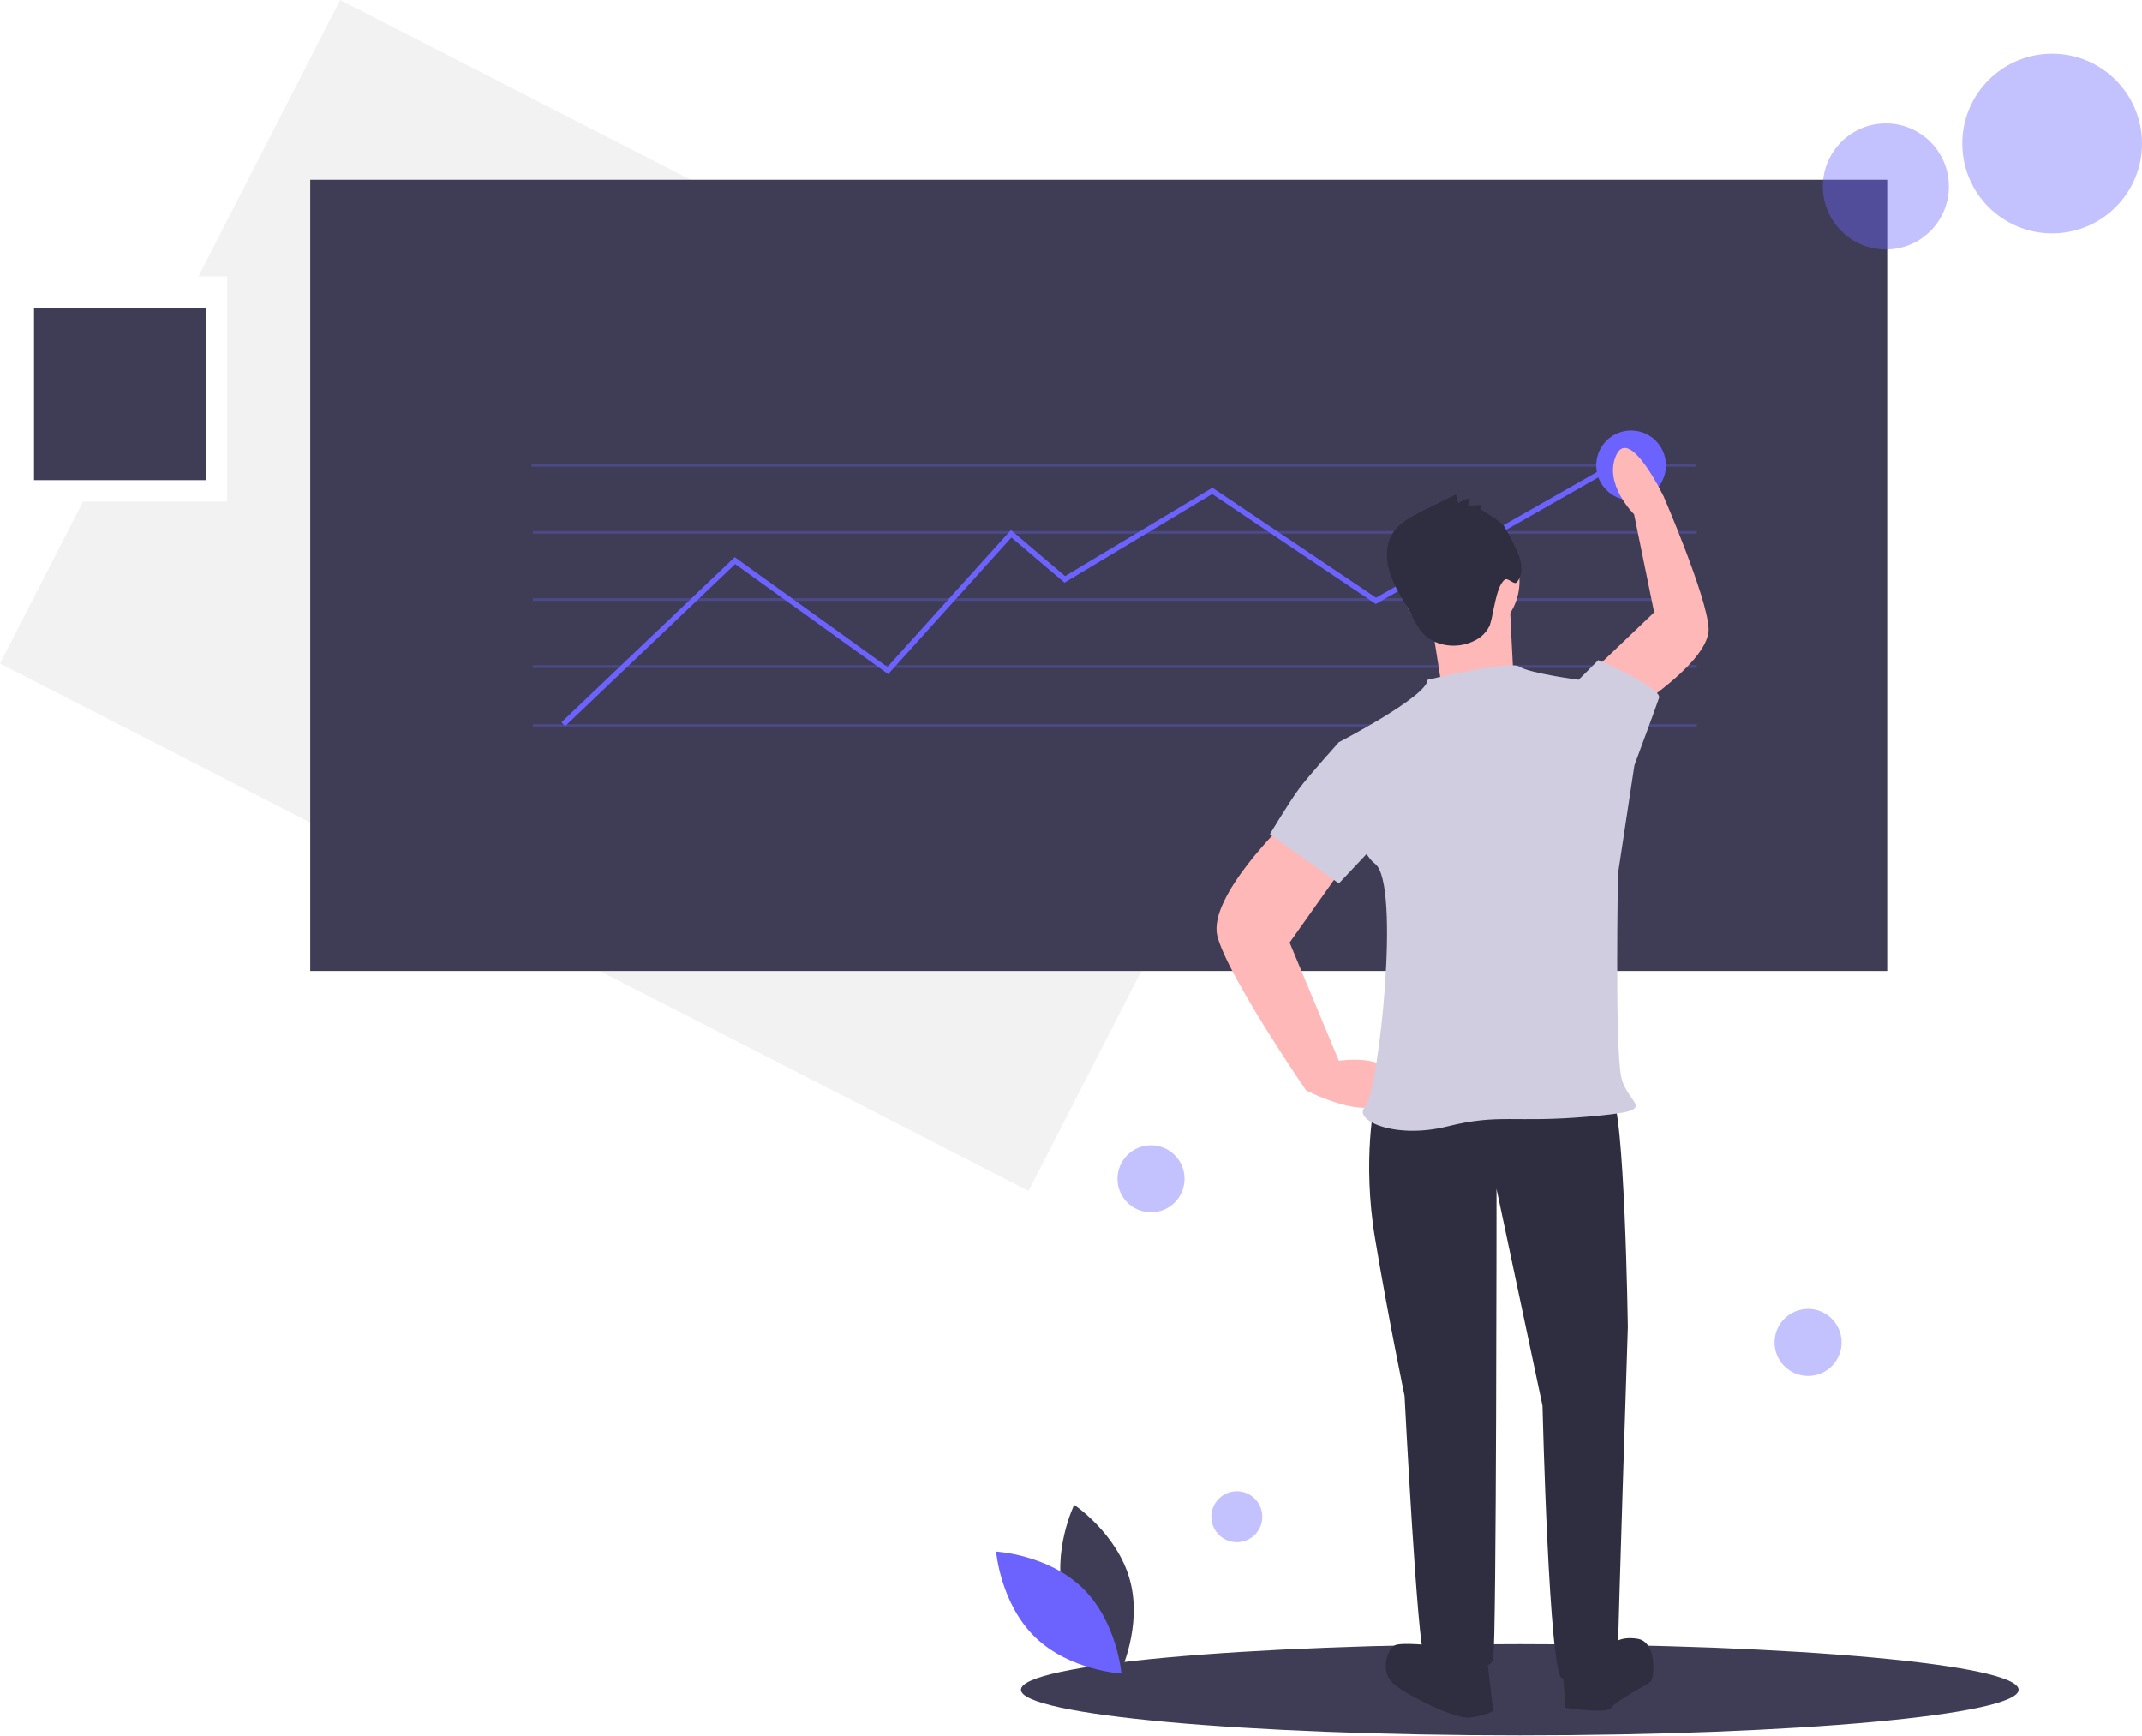
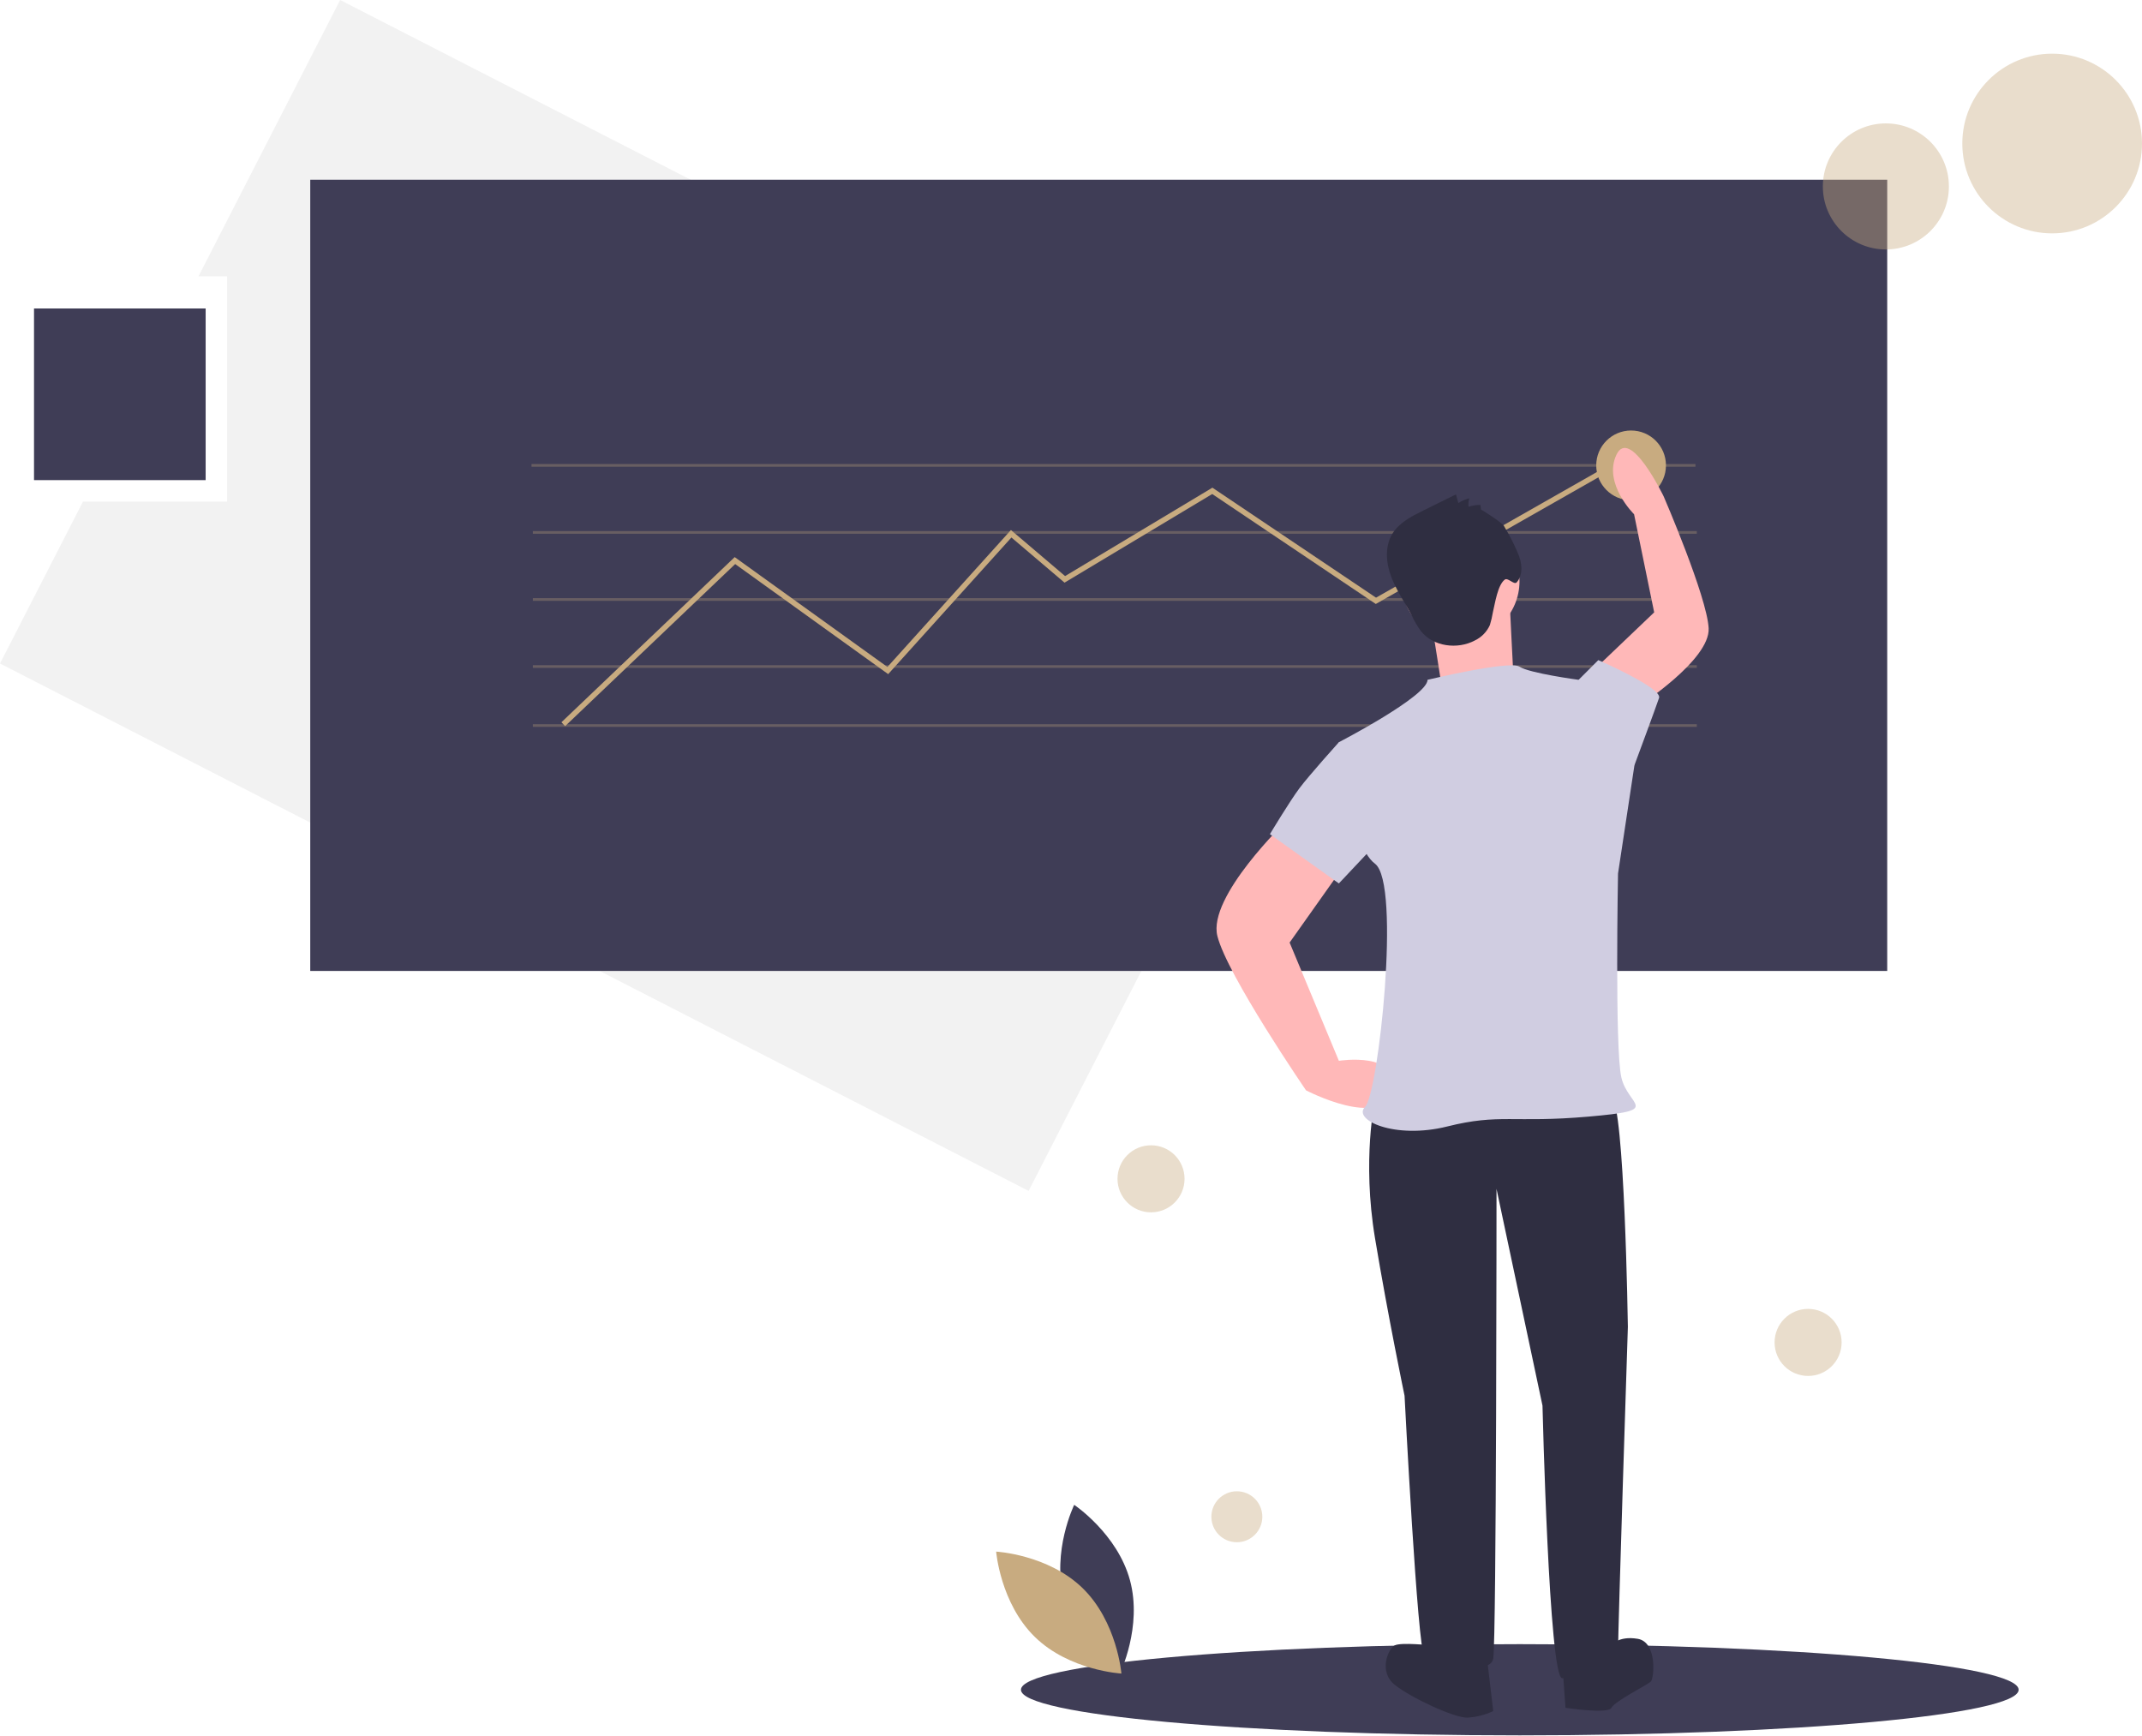
<svg xmlns="http://www.w3.org/2000/svg" id="bca70d0a-57dd-451b-a82c-bb6927f27458" data-name="Layer 1" width="798.681" height="647.009" viewBox="0 0 798.681 647.009">
  <polygon points="126.832 0 74.02 103.009 84.681 103.009 84.681 187.009 30.953 187.009 0 247.381 383.53 444.017 510.363 196.636 126.832 0" fill="#f2f2f2" />
  <rect x="115.681" y="67.009" width="588" height="295" fill="#3f3d56" />
-   <rect x="198.181" y="173.009" width="434" height="1" fill="#6c63ff" opacity="0.3" />
-   <rect x="198.681" y="198.009" width="434" height="1" fill="#6c63ff" opacity="0.3" />
-   <rect x="198.681" y="248.009" width="434" height="1" fill="#6c63ff" opacity="0.3" />
-   <rect x="198.681" y="270.009" width="434" height="1" fill="#6c63ff" opacity="0.3" />
-   <rect x="198.681" y="223.009" width="434" height="1" fill="#6c63ff" opacity="0.3" />
+   <rect x="198.181" y="173.009" width="434" height="1" fill="#c8ab80" opacity="0.3" />
+   <rect x="198.681" y="198.009" width="434" height="1" fill="#c8ab80" opacity="0.3" />
+   <rect x="198.681" y="248.009" width="434" height="1" fill="#c8ab80" opacity="0.3" />
+   <rect x="198.681" y="270.009" width="434" height="1" fill="#c8ab80" opacity="0.3" />
+   <rect x="198.681" y="223.009" width="434" height="1" fill="#c8ab80" opacity="0.3" />
  <ellipse cx="566.681" cy="630.009" rx="186" ry="17" fill="#3f3d56" />
-   <polygon points="210.722 270.733 209.342 269.285 273.943 207.712 330.889 248.674 376.94 197.618 397.133 214.782 452.062 181.824 513.076 222.833 608.837 168.364 609.825 170.102 512.988 225.184 452.002 184.193 396.931 217.235 377.124 200.399 331.175 251.343 274.121 210.305 210.722 270.733" fill="#6c63ff" />
+   <polygon points="210.722 270.733 209.342 269.285 273.943 207.712 330.889 248.674 376.94 197.618 397.133 214.782 452.062 181.824 513.076 222.833 608.837 168.364 609.825 170.102 512.988 225.184 452.002 184.193 396.931 217.235 377.124 200.399 331.175 251.343 274.121 210.305 210.722 270.733" fill="#c8ab80" />
  <path d="M597.416,722.342c4.7,17.374,20.798,28.134,20.798,28.134s8.478-17.409,3.778-34.782-20.798-28.134-20.798-28.134S592.716,704.968,597.416,722.342Z" transform="translate(-200.6594 -126.4957)" fill="#3f3d56" />
-   <path d="M604.322,718.608c12.897,12.554,14.472,31.854,14.472,31.854s-19.335-1.056-32.231-13.61-14.472-31.854-14.472-31.854S591.426,706.054,604.322,718.608Z" transform="translate(-200.6594 -126.4957)" fill="#6c63ff" />
-   <circle cx="765.181" cy="53.509" r="33.5" fill="#6c63ff" opacity="0.4" />
-   <circle cx="703.181" cy="69.509" r="23.5" fill="#6c63ff" opacity="0.4" />
-   <circle cx="674.181" cy="500.509" r="12.5" fill="#6c63ff" opacity="0.4" />
-   <circle cx="461.181" cy="565.509" r="9.5" fill="#6c63ff" opacity="0.4" />
-   <circle cx="429.181" cy="439.509" r="12.5" fill="#6c63ff" opacity="0.4" />
-   <circle cx="608.181" cy="173.509" r="13" fill="#6c63ff" />
+   <path d="M604.322,718.608c12.897,12.554,14.472,31.854,14.472,31.854s-19.335-1.056-32.231-13.61-14.472-31.854-14.472-31.854S591.426,706.054,604.322,718.608Z" transform="translate(-200.6594 -126.4957)" fill="#c8ab80" />
+   <circle cx="765.181" cy="53.509" r="33.5" fill="#c8ab80" opacity="0.4" />
+   <circle cx="703.181" cy="69.509" r="23.5" fill="#c8ab80" opacity="0.4" />
+   <circle cx="674.181" cy="500.509" r="12.5" fill="#c8ab80" opacity="0.4" />
+   <circle cx="461.181" cy="565.509" r="9.5" fill="#c8ab80" opacity="0.4" />
+   <circle cx="429.181" cy="439.509" r="12.5" fill="#c8ab80" opacity="0.4" />
+   <circle cx="608.181" cy="173.509" r="13" fill="#c8ab80" />
  <path d="M724.373,535.47l-11.021,1.224s-4.898,22.041,0,51.429,11.021,58.776,11.021,58.776,4.898,95.511,7.347,96.736,24.49,8.572,25.715,1.224,1.224-175.104,1.224-175.104l17.143,80.817s2.449,101.634,7.347,101.634,20.817-1.224,20.817-9.796,3.674-121.226,3.674-121.226-1.224-83.266-6.123-85.715S724.373,535.47,724.373,535.47Z" transform="translate(-200.6594 -126.4957)" fill="#2f2e41" />
  <path d="M734.169,739.962s-11.021-1.224-13.47,0-6.122,9.796,0,14.694,22.041,12.245,26.939,12.245a25.331,25.331,0,0,0,9.796-2.449l-2.449-20.817Z" transform="translate(-200.6594 -126.4957)" fill="#2f2e41" />
  <path d="M783.149,746.084l1.224,17.143s15.919,2.449,17.143,0,13.47-8.572,14.694-9.796,2.449-14.694-4.898-15.919-9.796,2.449-9.796,2.449Z" transform="translate(-200.6594 -126.4957)" fill="#2f2e41" />
  <path d="M680.291,432.612s-29.388,28.164-25.715,42.858S687.638,533.021,687.638,533.021s28.164,14.694,31.837,0-19.592-11.021-19.592-11.021l-18.368-44.082,20.817-29.388Z" transform="translate(-200.6594 -126.4957)" fill="#ffb8b8" />
  <path d="M811.605,389.765s26.771-17.216,26.152-29.043-16.758-49.12-16.758-49.12-12.625-26.249-17.645-15.522,6.597,22.147,6.597,22.147l7.497,36.582-20.376,19.439Z" transform="translate(-200.6594 -126.4957)" fill="#ffb8b8" />
  <circle cx="544.53" cy="216.728" r="22.041" fill="#ffb8b8" />
  <path d="M734.169,356.693l3.674,23.266,26.939-4.898s-1.224-23.266-1.224-25.715S734.169,356.693,734.169,356.693Z" transform="translate(-200.6594 -126.4957)" fill="#ffb8b8" />
  <path d="M732.945,379.958s30.613-7.347,34.286-4.898,22.041,4.898,22.041,4.898l20.817,31.837-6.122,40.409s-1.225,64.899,1.224,75.919,15.919,12.245-12.245,14.694-33.062-1.224-52.654,3.674-35.511-2.449-30.613-7.347,13.47-83.266,3.674-90.613-13.47-45.307-13.47-45.307S732.945,386.081,732.945,379.958Z" transform="translate(-200.6594 -126.4957)" fill="#d0cde1" />
  <path d="M785.598,383.632l3.674-3.674,7.347-7.347s23.878,10.408,22.653,14.082-9.184,25.102-9.184,25.102l-11.021,3.674Z" transform="translate(-200.6594 -126.4957)" fill="#d0cde1" />
  <path d="M714.577,405.673l-14.694-2.449s-11.021,12.245-14.694,17.143-11.021,17.143-11.021,17.143l25.715,18.368,19.592-20.817Z" transform="translate(-200.6594 -126.4957)" fill="#d0cde1" />
  <path d="M752.882,316.52l-.226-1.766a13.88,13.88,0,0,0-4.411.693,7.247,7.247,0,0,1,.272-3.173,14.108,14.108,0,0,0-4.083,1.775l-.89-3.222-12.241,6.033c-4.394,2.166-9.027,4.545-11.539,8.751-2.8,4.689-2.313,10.715-.399,15.83s5.095,9.641,7.645,14.471a36.154,36.154,0,0,0,3.474,5.913c4.621,5.76,13.615,6.924,20.129,3.447a11.649,11.649,0,0,0,5.578-5.74,37.302,37.302,0,0,0,1.114-4.753c.806-3.292,1.741-10.086,4.415-12.168,1.176-.916,3.509,2.121,4.484.993,2.505-2.9,1.98-7.371.424-10.874a79.34,79.34,0,0,0-5.223-10.188C760.564,321.23,752.855,316.309,752.882,316.52Z" transform="translate(-200.6594 -126.4957)" fill="#2f2e41" />
  <rect x="12.681" y="115.009" width="64" height="64" fill="#3f3d56" />
</svg>
